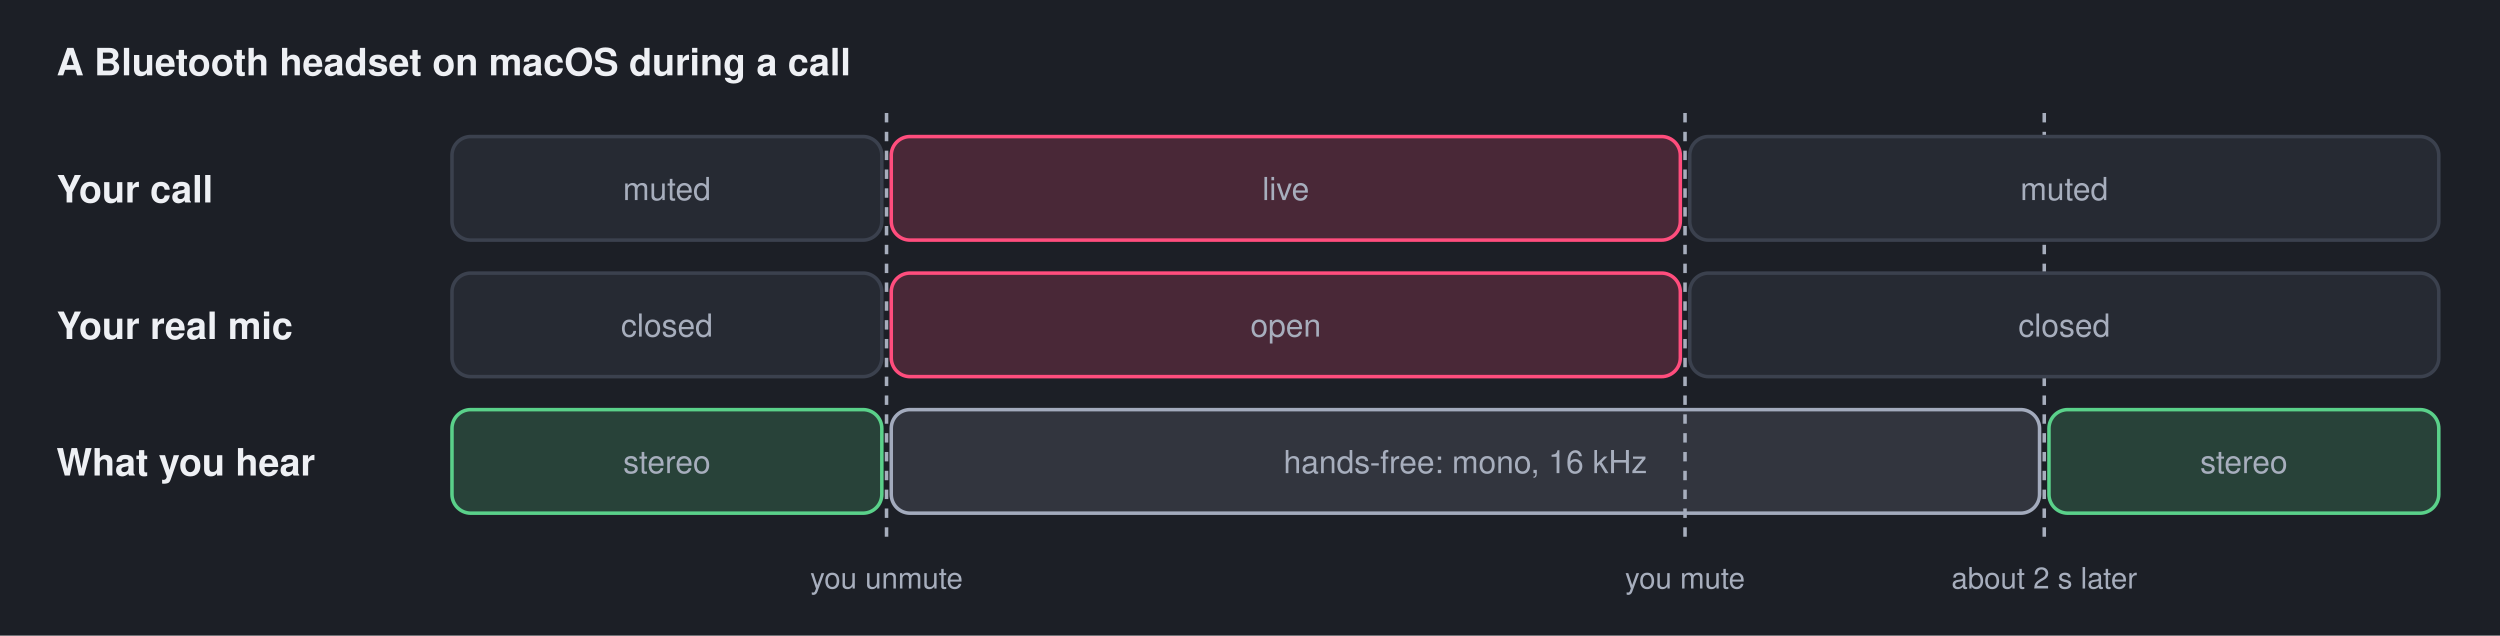
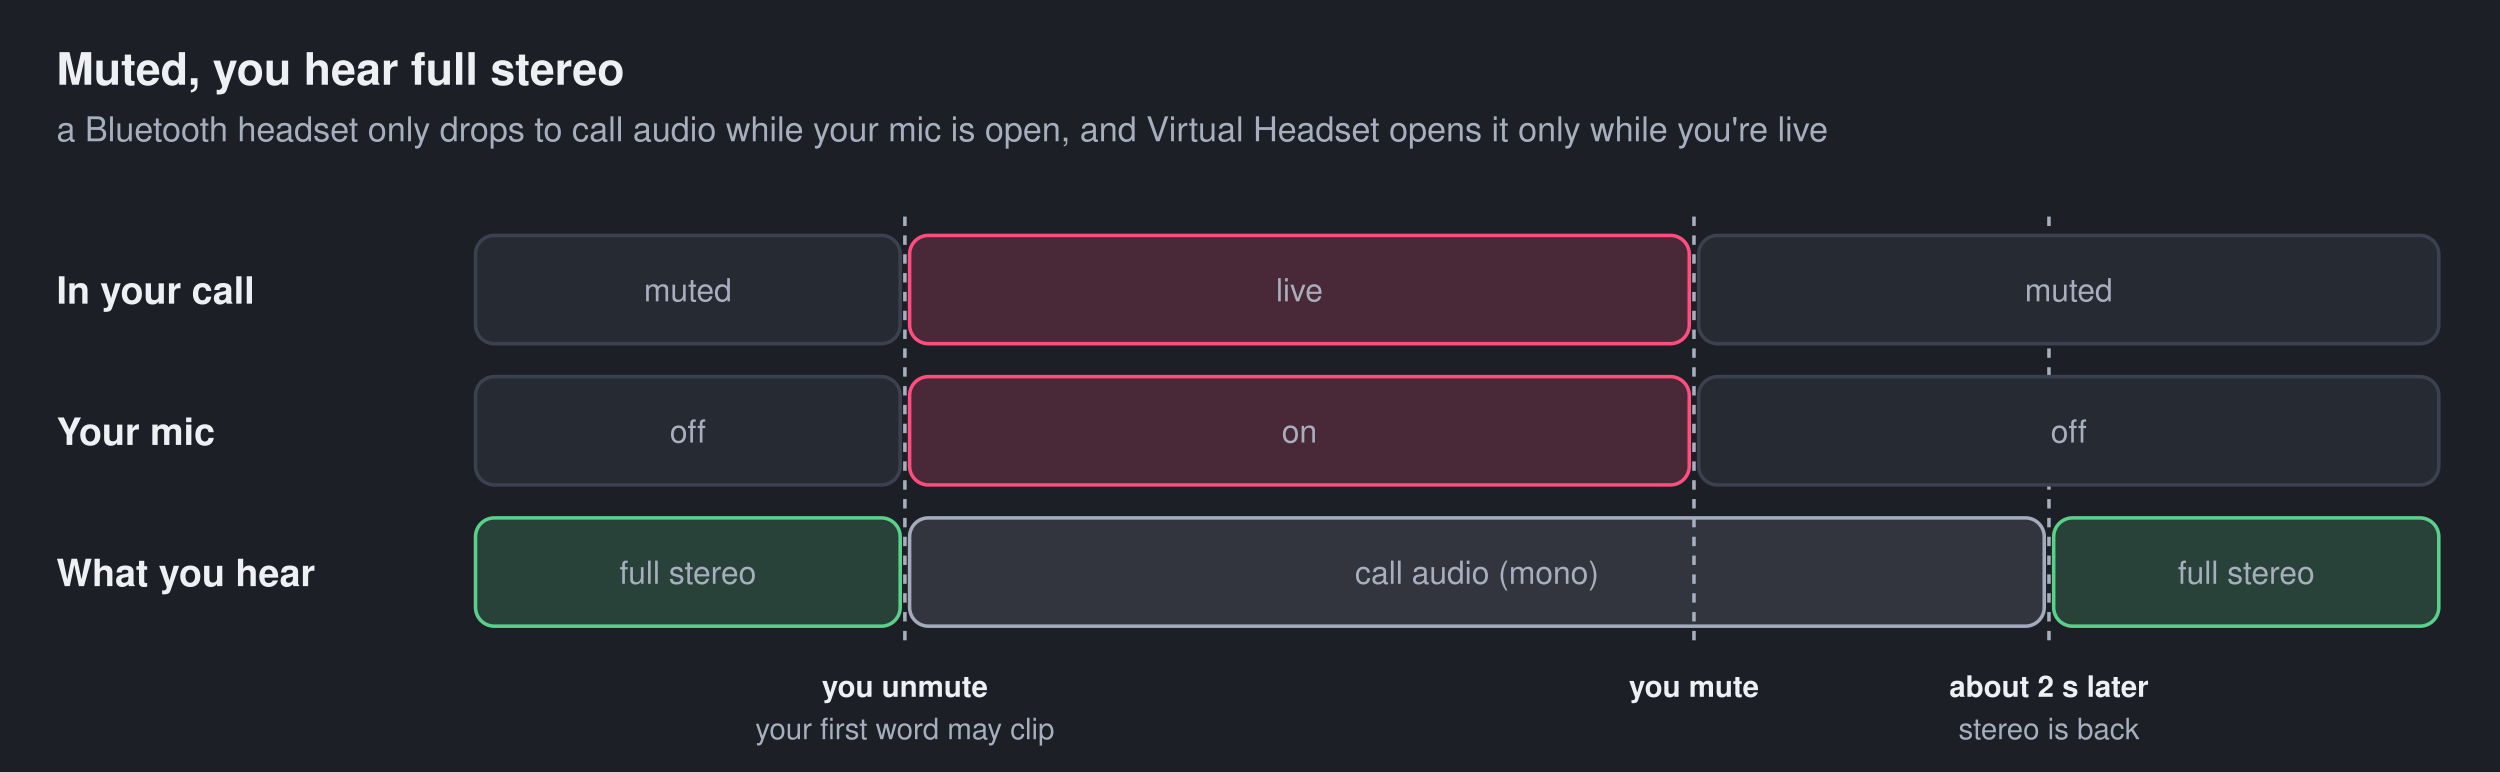
- <svg xmlns="http://www.w3.org/2000/svg" viewBox="0 0 1062 270" width="1062" height="270" role="img">
+ <svg xmlns="http://www.w3.org/2000/svg" viewBox="0 0 1062 328" width="1062" height="328" role="img">
  <style>
  text { font-family: -apple-system, 'Segoe UI', Helvetica, Arial, sans-serif; fill: #eef0f4; }
  .bg { fill: #1c1f26; }
  .box { fill: #262a33; stroke: #3b414e; stroke-width: 2; }
-   .key { fill: #ff4d7d; fill-opacity: .1; stroke: #ff4d7d; stroke-width: 2.5; }
-   .end { fill: #a3abbd; fill-opacity: .14; stroke: #a3abbd; stroke-width: 2; }
-   .group { fill: none; stroke: #a7aebd; stroke-width: 1.5; stroke-dasharray: 6 5; }
+   .key { fill: #ff4d7d; fill-opacity: .08; stroke: #ff4d7d; stroke-width: 2.5; }
+   .head { font-size: 19px; font-weight: 700; }
+   .lede { font-size: 14.5px; fill: #a7aebd; }
  .title { font-size: 16px; font-weight: 650; }
  .sub { font-size: 13.5px; fill: #a7aebd; }
-   .label { font-size: 13px; font-weight: 550; fill: #a3abbd; }
+   .label { font-size: 13px; font-weight: 600; fill: #eef0f4; }
  .axis { font-size: 12.5px; fill: #a7aebd; }
+   .axis-strong { font-size: 12.5px; font-weight: 650; fill: #eef0f4; }
  .edge { fill: none; stroke: #a3abbd; stroke-width: 2; marker-end: url(#arrow); }
  .tick { stroke: #a7aebd; stroke-width: 1.5; stroke-dasharray: 4 4; }
  .tag { fill: #1c1f26; }
-   .head { fill: #a3abbd; }
+   .arrowhead { fill: #a3abbd; }
+   .badge { fill: #ff4d7d; }
+   .badge-text { font-size: 12px; font-weight: 700; fill: #ffffff; }
+   .ink { fill: none; stroke: #eef0f4; stroke-width: 2.4; stroke-linecap: round; stroke-linejoin: round; }
+   .ink-live { fill: none; stroke: #ff4d7d; stroke-width: 2.4; stroke-linecap: round; stroke-linejoin: round; }
  .seg-quiet { fill: #262a33; stroke: #3b414e; stroke-width: 1.5; }
  .seg-live { fill: #ff4d7d; fill-opacity: .2; stroke: #ff4d7d; stroke-width: 1.5; }
  .seg-ok { fill: #5ad18a; fill-opacity: .2; stroke: #5ad18a; stroke-width: 1.5; }
  .seg-mono { fill: #a3abbd; fill-opacity: .16; stroke: #a3abbd; stroke-width: 1.5; }
</style>
  <defs>
    <marker id="arrow" viewBox="0 0 10 10" refX="9" refY="5" markerWidth="8" markerHeight="8" orient="auto-start-reverse">
-       <path class="head" d="M0 0L10 5L0 10z" />
+       <path class="arrowhead" d="M0 0L10 5L0 10z" />
    </marker>
  </defs>
-   <rect class="bg" width="1062" height="270" />
-   <text class="title" x="24" y="32">A Bluetooth headset on macOS during a call</text>
-   <line class="tick" x1="376.6" y1="48" x2="376.6" y2="228" />
-   <line class="tick" x1="715.8" y1="48" x2="715.8" y2="228" />
-   <line class="tick" x1="868.4" y1="48" x2="868.4" y2="228" />
-   <text class="axis" x="376.6" y="250" text-anchor="middle">you unmute</text>
-   <text class="axis" x="715.8" y="250" text-anchor="middle">you mute</text>
-   <text class="axis" x="868.4" y="250" text-anchor="middle">about 2 s later</text>
-   <text class="title" x="24" y="86">Your call</text>
-   <rect class="seg-quiet" x="192" y="58" width="182.6" height="44" rx="8" />
-   <text class="sub" x="283.3" y="85" text-anchor="middle">muted</text>
-   <rect class="seg-live" x="378.6" y="58" width="335.2" height="44" rx="8" />
-   <text class="sub" x="546.2" y="85" text-anchor="middle">live</text>
-   <rect class="seg-quiet" x="717.8" y="58" width="318.2" height="44" rx="8" />
-   <text class="sub" x="876.9" y="85" text-anchor="middle">muted</text>
-   <text class="title" x="24" y="144">Your real mic</text>
-   <rect class="seg-quiet" x="192" y="116" width="182.6" height="44" rx="8" />
-   <text class="sub" x="283.3" y="143" text-anchor="middle">closed</text>
-   <rect class="seg-live" x="378.6" y="116" width="335.2" height="44" rx="8" />
-   <text class="sub" x="546.2" y="143" text-anchor="middle">open</text>
-   <rect class="seg-quiet" x="717.8" y="116" width="318.2" height="44" rx="8" />
-   <text class="sub" x="876.9" y="143" text-anchor="middle">closed</text>
-   <text class="title" x="24" y="202">What you hear</text>
-   <rect class="seg-ok" x="192" y="174" width="182.6" height="44" rx="8" />
-   <text class="sub" x="283.3" y="201" text-anchor="middle">stereo</text>
-   <rect class="seg-mono" x="378.6" y="174" width="487.8" height="44" rx="8" />
-   <text class="sub" x="622.5" y="201" text-anchor="middle">hands-free: mono, 16 kHz</text>
-   <rect class="seg-ok" x="870.4" y="174" width="165.6" height="44" rx="8" />
-   <text class="sub" x="953.2" y="201" text-anchor="middle">stereo</text>
+   <rect class="bg" width="1062" height="328" />
+   <text class="head" x="24" y="36">Muted, you hear full stereo</text>
+   <text class="lede" x="24" y="60">a Bluetooth headset only drops to call audio while your mic is open, and Virtual Headset opens it only while you're live</text>
+   <line class="tick" x1="384.4" y1="92" x2="384.4" y2="276" />
+   <line class="tick" x1="719.6" y1="92" x2="719.6" y2="276" />
+   <line class="tick" x1="870.4" y1="92" x2="870.4" y2="276" />
+   <text class="axis-strong" x="384.4" y="296" text-anchor="middle">you unmute</text>
+   <text class="axis" x="384.4" y="314" text-anchor="middle">your first word may clip</text>
+   <text class="axis-strong" x="719.6" y="296" text-anchor="middle">you mute</text>
+   <text class="axis-strong" x="870.4" y="296" text-anchor="middle">about 2 s later</text>
+   <text class="axis" x="870.4" y="314" text-anchor="middle">stereo is back</text>
+   <text class="title" x="24" y="129">In your call</text>
+   <rect class="seg-quiet" x="202" y="100" width="180.4" height="46" rx="8" />
+   <text class="sub" x="292.2" y="128" text-anchor="middle">muted</text>
+   <rect class="seg-live" x="386.4" y="100" width="331.2" height="46" rx="8" />
+   <text class="sub" x="552" y="128" text-anchor="middle">live</text>
+   <rect class="seg-quiet" x="721.6" y="100" width="314.4" height="46" rx="8" />
+   <text class="sub" x="878.8" y="128" text-anchor="middle">muted</text>
+   <text class="title" x="24" y="189">Your mic</text>
+   <rect class="seg-quiet" x="202" y="160" width="180.4" height="46" rx="8" />
+   <text class="sub" x="292.2" y="188" text-anchor="middle">off</text>
+   <rect class="seg-live" x="386.4" y="160" width="331.2" height="46" rx="8" />
+   <text class="sub" x="552" y="188" text-anchor="middle">on</text>
+   <rect class="seg-quiet" x="721.6" y="160" width="314.4" height="46" rx="8" />
+   <text class="sub" x="878.8" y="188" text-anchor="middle">off</text>
+   <text class="title" x="24" y="249">What you hear</text>
+   <rect class="seg-ok" x="202" y="220" width="180.4" height="46" rx="8" />
+   <text class="sub" x="292.2" y="248" text-anchor="middle">full stereo</text>
+   <rect class="seg-mono" x="386.4" y="220" width="482" height="46" rx="8" />
+   <text class="sub" x="627.4" y="248" text-anchor="middle">call audio (mono)</text>
+   <rect class="seg-ok" x="872.4" y="220" width="163.6" height="46" rx="8" />
+   <text class="sub" x="954.2" y="248" text-anchor="middle">full stereo</text>
</svg>
